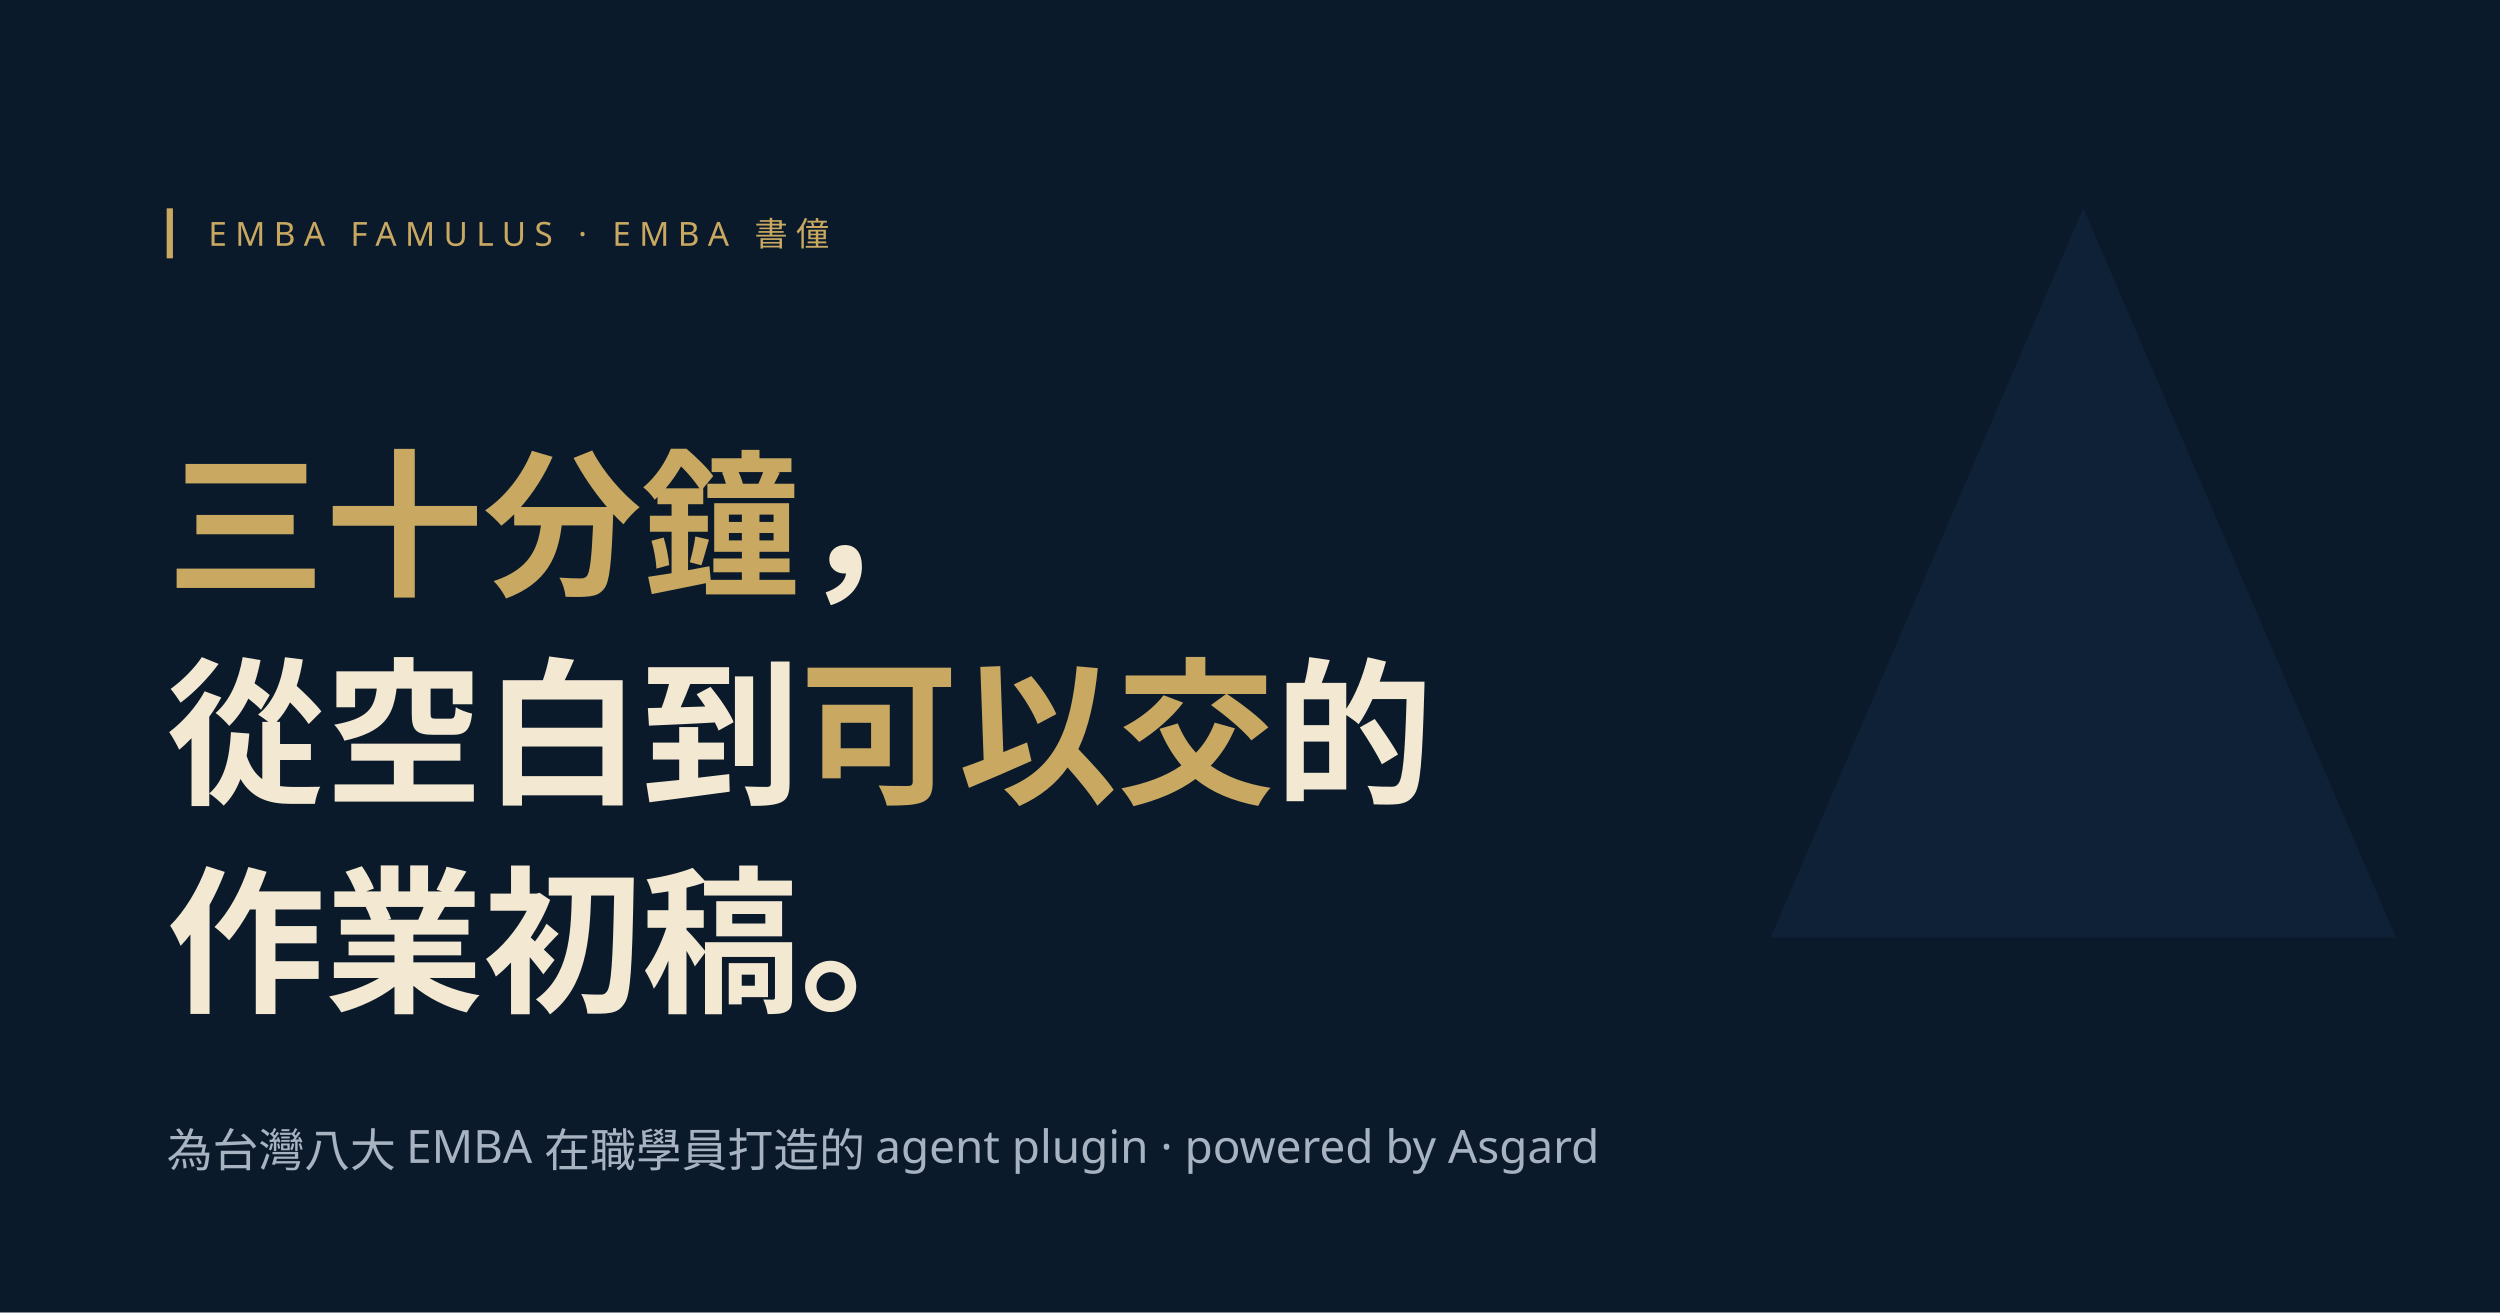
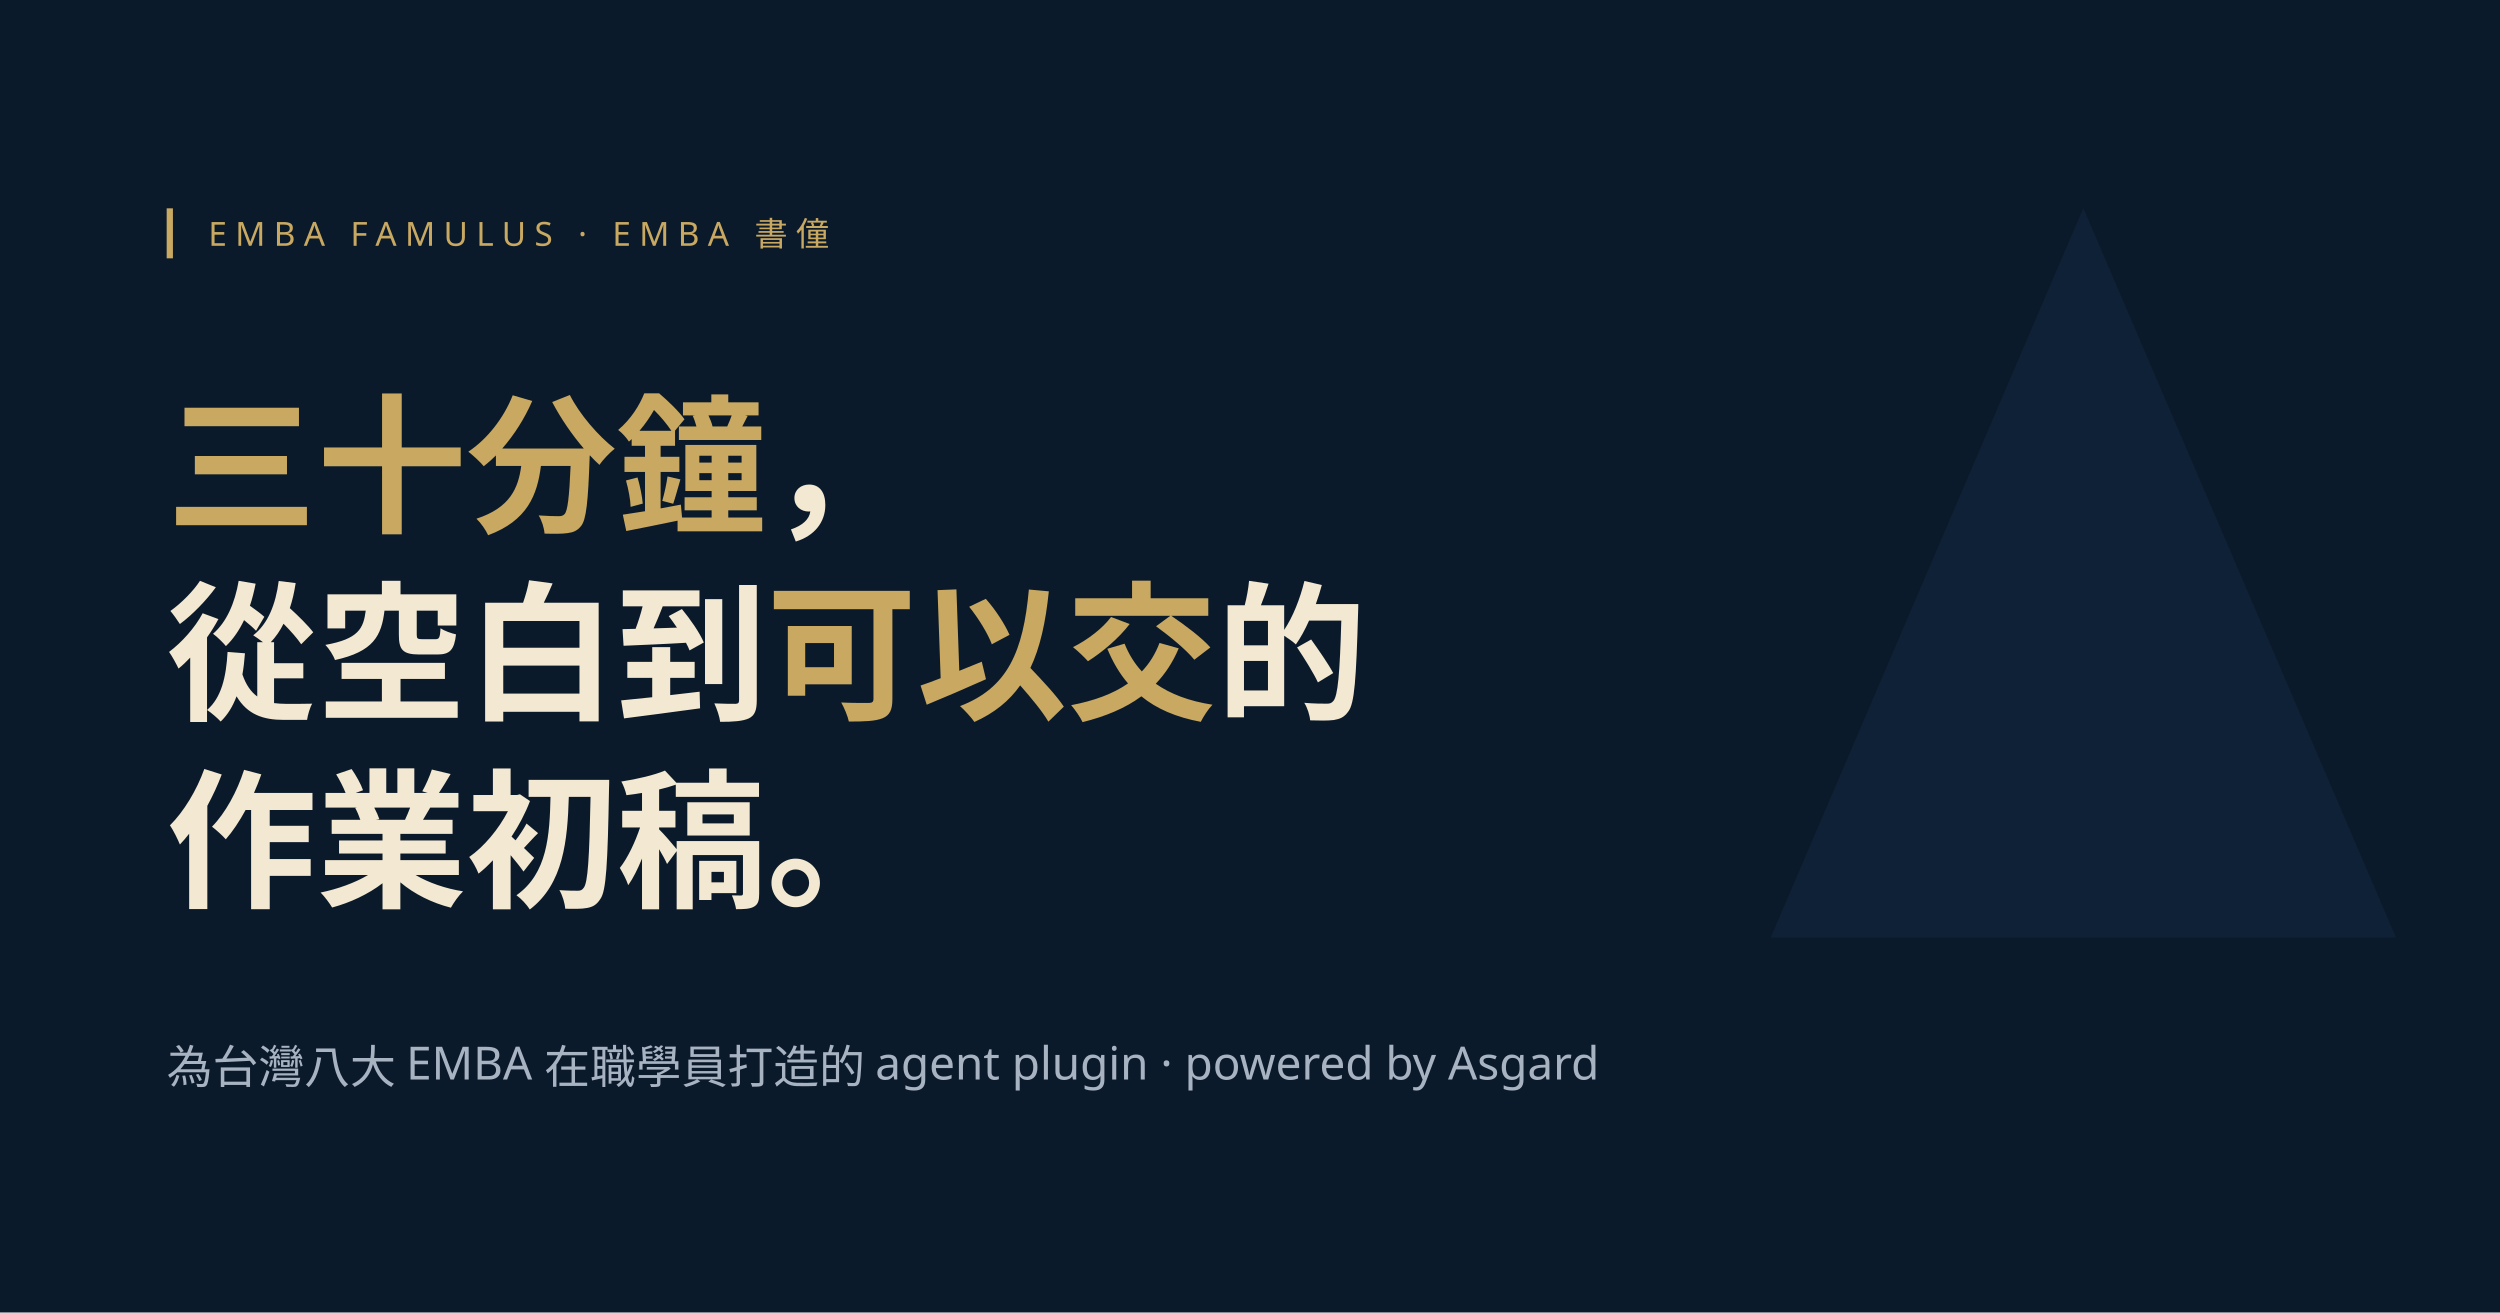
<svg xmlns="http://www.w3.org/2000/svg" viewBox="0 0 1200 630" width="1200" height="630">
  <rect width="1200" height="630" fill="#0b1a2b" />
  <path d="M1000 100 L1150 450 L850 450 Z" fill="#13263d" opacity="0.6" />
  <g font-family="sans-serif">
    <rect x="80" y="100" width="3" height="24" fill="#c9a961" />
    <text x="100" y="118" fill="#c9a961" font-size="16" letter-spacing="4">EMBA FAMULUS · EMBA 書僮</text>
  </g>
  <g font-family="serif" fill="#f3e9d2">
-     <text x="80" y="280" font-size="76" font-weight="600">
+     <text x="80" y="250" font-size="72" font-weight="600">
      <tspan fill="#c9a961">三十分鐘</tspan>，</text>
-     <text x="80" y="380" font-size="76" font-weight="600">從空白到<tspan fill="#c9a961">可以交</tspan>的</text>
-     <text x="80" y="480" font-size="76" font-weight="600">作業初稿。</text>
+     <text x="80" y="340" font-size="72" font-weight="600">從空白到<tspan fill="#c9a961">可以交</tspan>的</text>
+     <text x="80" y="430" font-size="72" font-weight="600">作業初稿。</text>
  </g>
-   <text x="80" y="560" font-family="sans-serif" fill="#a8b3c2" font-size="22">
+   <text x="80" y="520" font-family="sans-serif" fill="#a8b3c2" font-size="22">
    為台灣八大 EMBA 在職學員打造的 agent plugin · powered by Asgard
  </text>
</svg>
